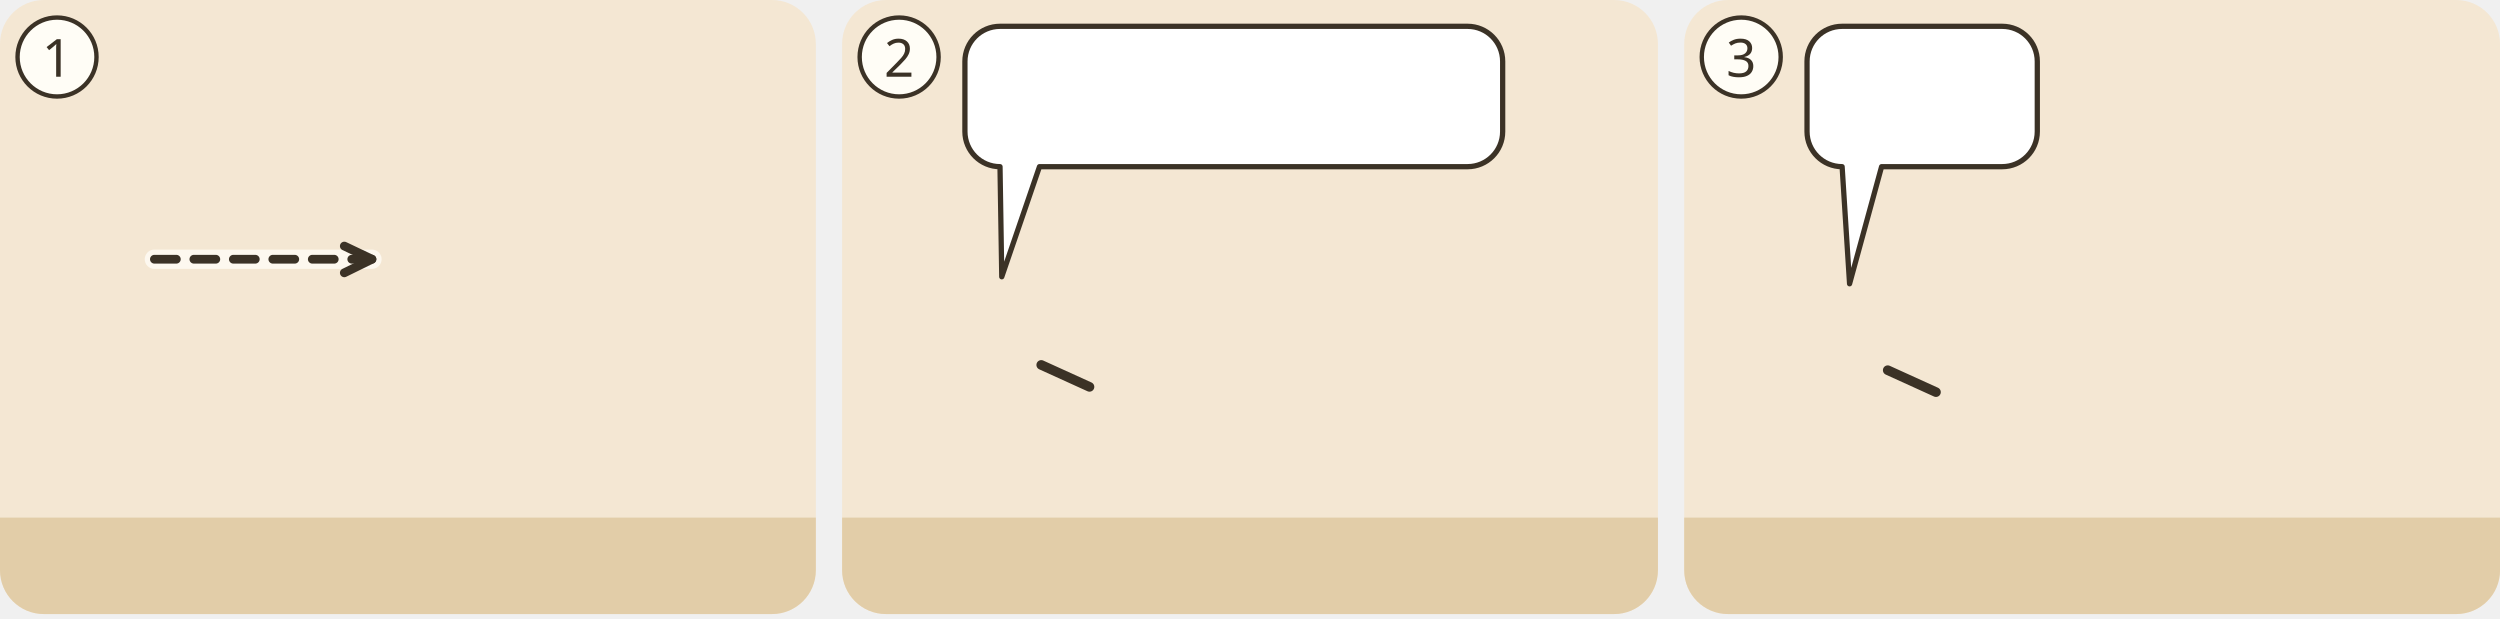
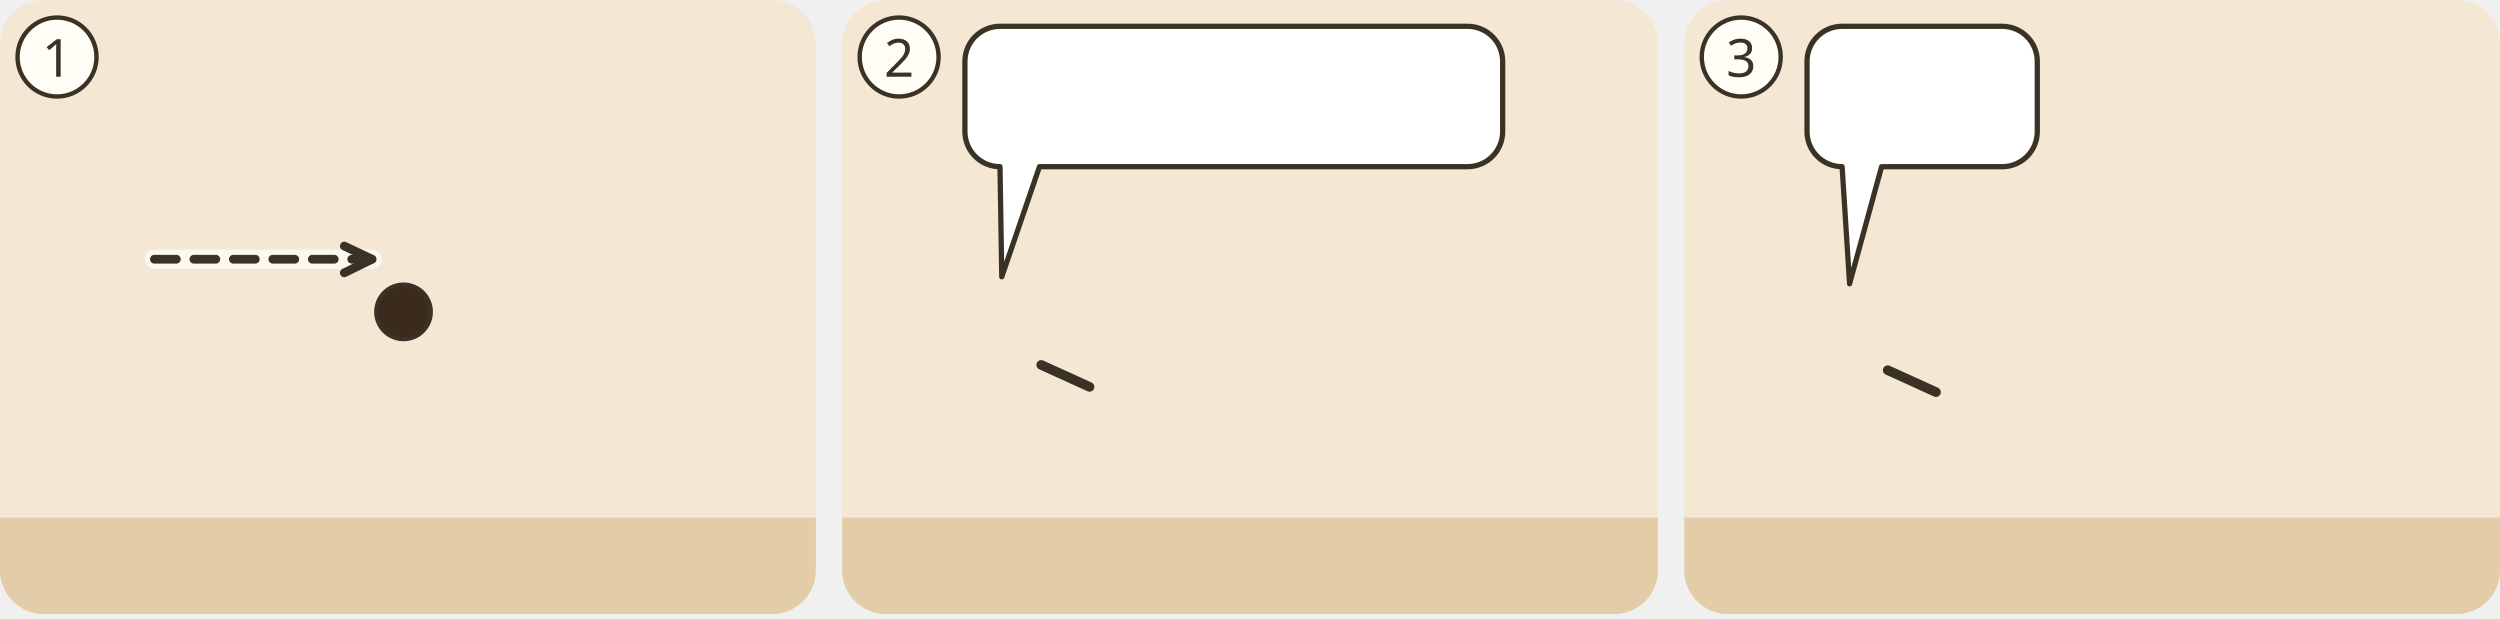
<svg xmlns="http://www.w3.org/2000/svg" viewBox="0 0 380 94">
  <g transform="translate(0 0) scale(0.6667)">
    <g transform="translate(0 0)">
      <clipPath id="ill-cp-1-0-0">
        <rect width="186" height="140" rx="10" />
      </clipPath>
      <g clip-path="url(#ill-cp-1-0-0)">
        <rect width="186" height="140" fill="#F4E7D3" />
        <rect y="118" width="186" height="22" fill="#E2CDA8" />
        <use href="#ill-tempel" x="90" y="51" width="92" height="69" opacity=".8" />
        <use href="#ill-p-jesus" x="13.9" y="58" width="28.1" height="60" />
        <use href="#ill-p-haendler" x="77.9" y="58" width="28.1" height="60" />
+         <circle cx="92.0" cy="71.1" r="6.2" fill="#3B2A1E" stroke="#3B3226" stroke-width="1" />
        <use href="#ill-tisch-um" x="64.0" y="102" width="34" height="22" />
        <use href="#ill-taube-kaefig" x="94.9" y="102" width="22" height="22" />
        <path d="M35.2 59.1Q60.0 59.1 84.8 59.1" fill="none" stroke="#FFFDF6" stroke-width="4.4" stroke-linecap="round" opacity=".8" />
        <path d="M35.2 59.1Q60.0 59.1 84.8 59.1" fill="none" stroke="#3B3226" stroke-width="2" stroke-dasharray="5 4" stroke-linecap="round" />
        <path d="M78.5 62.2L84.8 59.1L78.5 56.1" fill="none" stroke="#3B3226" stroke-width="2" stroke-linecap="round" stroke-linejoin="round" />
      </g>
      <circle cx="13" cy="13" r="9" fill="#FFFDF6" stroke="#3B3226" />
      <text x="13" y="17.5" text-anchor="middle" font-family="sans-serif" font-size="12" fill="#3B3226">1</text>
    </g>
  </g>
  <g transform="translate(128 0) scale(0.6667)">
    <g transform="translate(0 0)">
      <clipPath id="ill-cp-2-0-0">
        <rect width="186" height="140" rx="10" />
      </clipPath>
      <g clip-path="url(#ill-cp-2-0-0)">
        <rect width="186" height="140" fill="#F4E7D3" />
        <rect y="118" width="186" height="22" fill="#E2CDA8" />
        <use href="#ill-tempel" x="90" y="51" width="92" height="69" opacity=".8" />
        <use href="#ill-p-jesus" x="22.3" y="58" width="28.1" height="60" />
        <path d="M45.4 83.2L56.4 88.2" stroke="#3B3226" stroke-width="2.2" stroke-linecap="round" />
        <use href="#ill-p-gast2" x="62.1" y="62" width="23.9" height="55.2" />
        <use href="#ill-p-gast" x="93.8" y="62" width="23.9" height="55.2" />
        <use href="#ill-p-menge" x="75.1" y="58" width="28.1" height="60" />
        <g>
          <path d="M36 6H142.6A8 8 0 0 1 150.6 14V30A8 8 0 0 1 142.6 38L45 38L36.4 63.1L36 38H36A8 8 0 0 1 28 30V14A8 8 0 0 1 36 6Z" fill="#FFFFFF" stroke="#3B3226" stroke-width="1.2" stroke-linejoin="round" />
          <use href="#ill-tempel" x="34" y="12" width="26.7" height="20" />
          <use href="#ill-z-beten" x="65.7" y="12" width="18.3" height="20" />
          <use href="#ill-z-viele" x="89.0" y="12" width="23.1" height="20" />
          <use href="#ill-raeuberhoehle" x="117.1" y="12" width="27.5" height="20" />
        </g>
      </g>
      <circle cx="13" cy="13" r="9" fill="#FFFDF6" stroke="#3B3226" />
      <text x="13" y="17.5" text-anchor="middle" font-family="sans-serif" font-size="12" fill="#3B3226">2</text>
    </g>
  </g>
  <g transform="translate(256 0) scale(0.6667)">
    <g transform="translate(0 0)">
      <clipPath id="ill-cp-3-0-0">
        <rect width="186" height="140" rx="10" />
      </clipPath>
      <g clip-path="url(#ill-cp-3-0-0)">
        <rect width="186" height="140" fill="#F4E7D3" />
        <rect y="118" width="186" height="22" fill="#E2CDA8" />
        <use href="#ill-p-hohepriester" x="24.1" y="60" width="27.2" height="58" />
        <path d="M46.4 84.4L57.4 89.4" stroke="#3B3226" stroke-width="2.2" stroke-linecap="round" />
        <use href="#ill-p-schriftgelehrter" x="79.4" y="60" width="27.2" height="58" />
        <use href="#ill-p-gast2" x="120.9" y="64" width="23.1" height="53.4" />
        <use href="#ill-p-gast" x="154.1" y="64" width="23.1" height="53.4" />
        <use href="#ill-p-menge" x="134.7" y="60" width="27.2" height="58" />
        <use href="#ill-z-abstand" x="116.7" y="50" width="8" height="64" />
        <g>
          <path d="M36 6H72.5A8 8 0 0 1 80.5 14V30A8 8 0 0 1 72.5 38L45 38L37.7 64.7L36 38H36A8 8 0 0 1 28 30V14A8 8 0 0 1 36 6Z" fill="#FFFFFF" stroke="#3B3226" stroke-width="1.2" stroke-linejoin="round" />
          <use href="#ill-p-jesus" x="34" y="12" width="9.4" height="20" />
          <use href="#ill-z-tod" x="48.4" y="12" width="26.2" height="20" />
        </g>
      </g>
      <circle cx="13" cy="13" r="9" fill="#FFFDF6" stroke="#3B3226" />
      <text x="13" y="17.5" text-anchor="middle" font-family="sans-serif" font-size="12" fill="#3B3226">3</text>
    </g>
  </g>
</svg>
